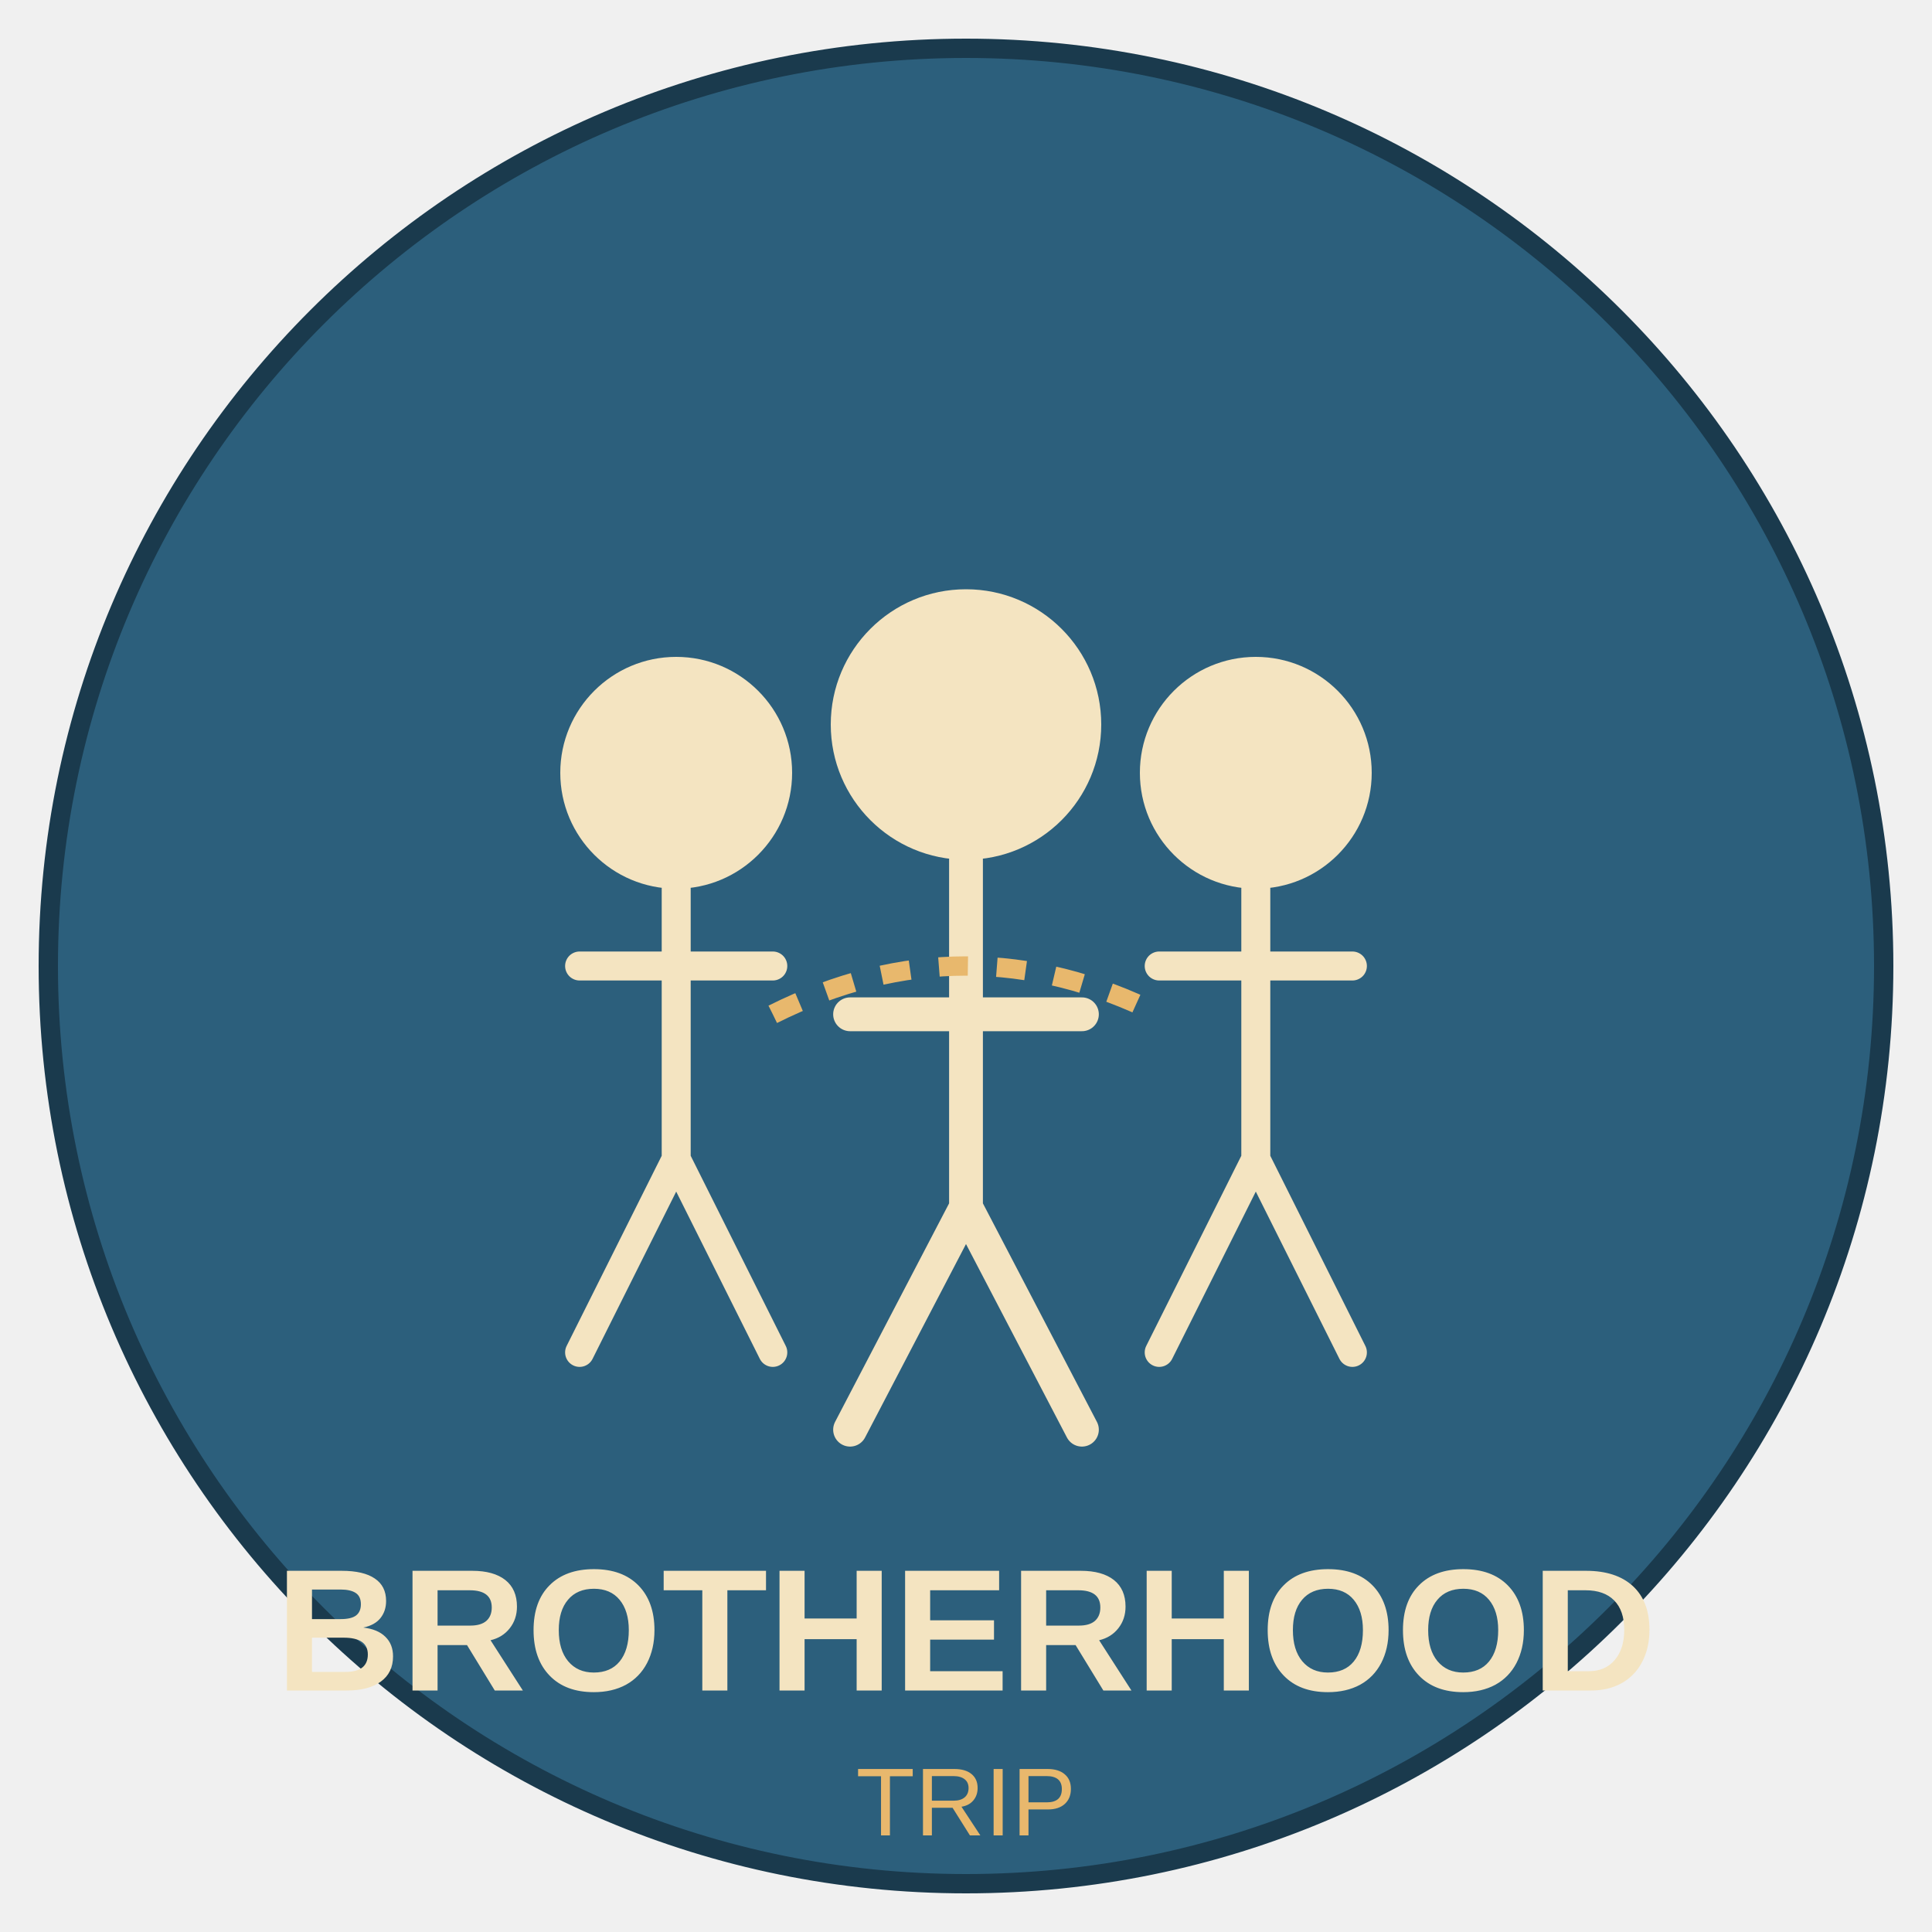
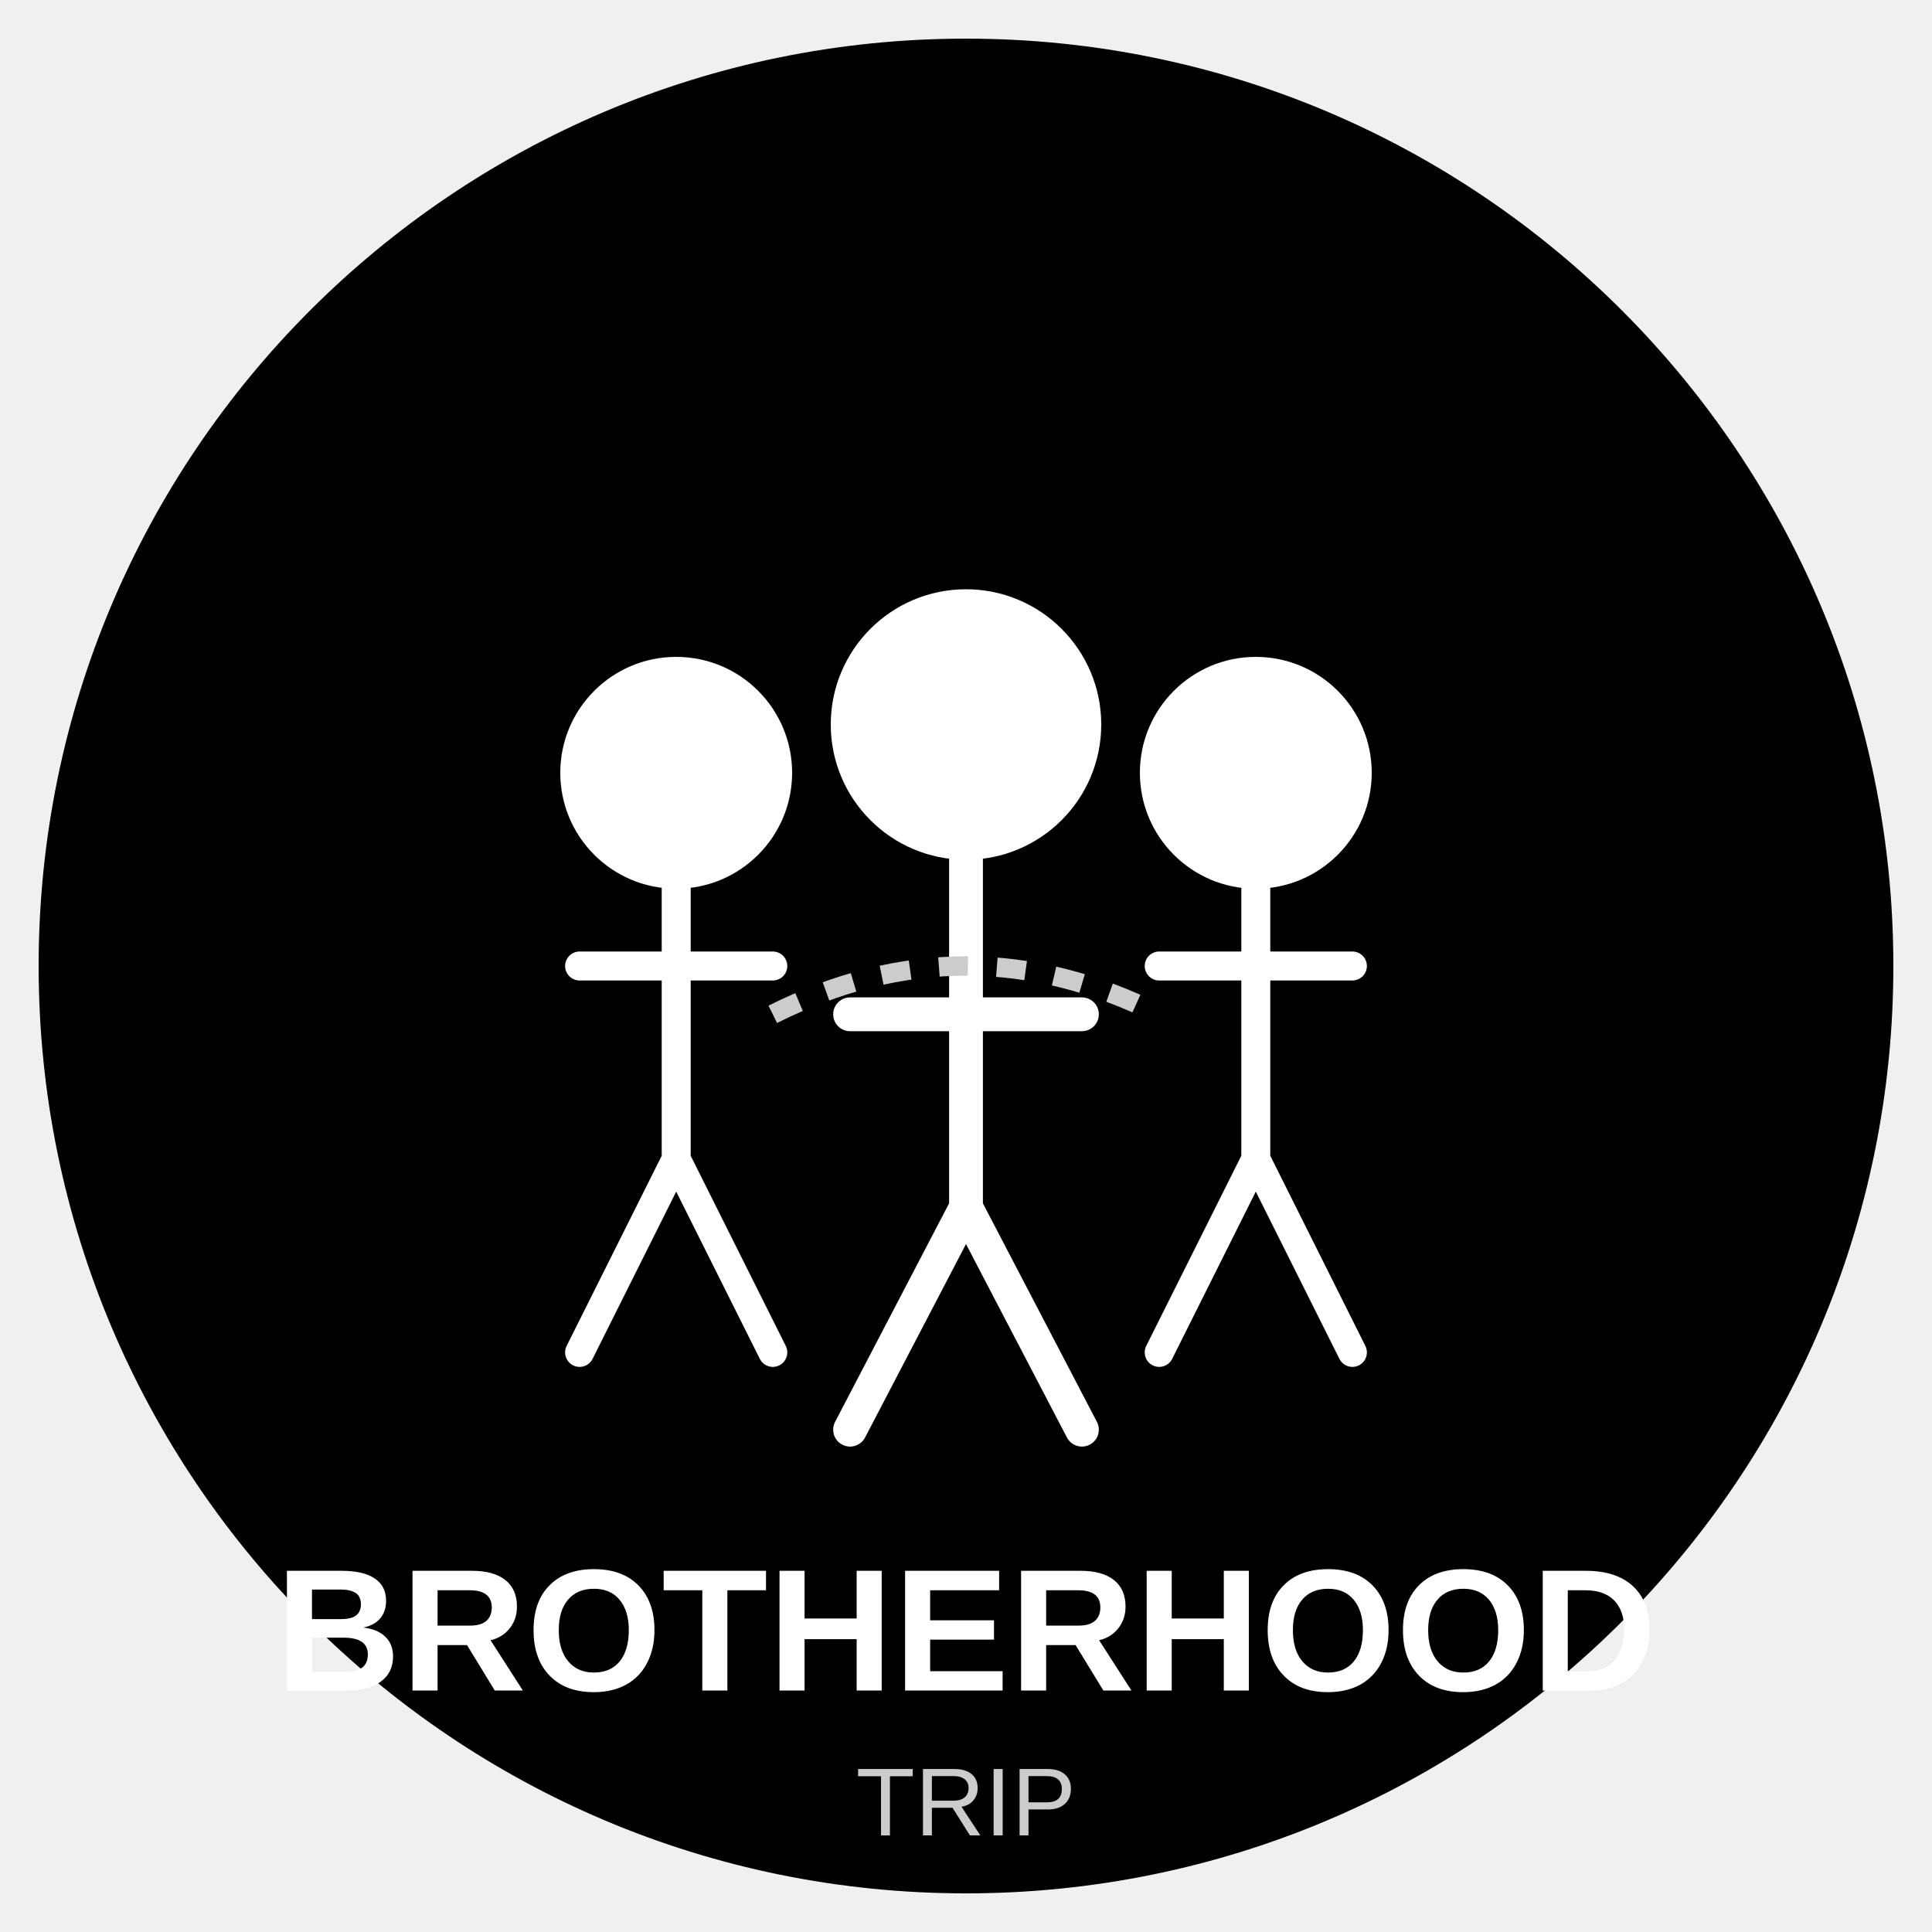
<svg xmlns="http://www.w3.org/2000/svg" width="200" height="200" viewBox="0 0 200 200">
-   <circle cx="100" cy="100" r="95" fill="#2C5F7C" stroke="#1A3A4D" stroke-width="2" />
-   <circle cx="70" cy="80" r="12" fill="#F4E4C1" />
-   <path d="M 70 92 L 70 120 M 60 100 L 80 100 M 70 120 L 60 140 M 70 120 L 80 140" stroke="#F4E4C1" stroke-width="3" stroke-linecap="round" fill="none" />
-   <circle cx="100" cy="75" r="14" fill="#F4E4C1" />
-   <path d="M 100 89 L 100 125 M 88 105 L 112 105 M 100 125 L 88 148 M 100 125 L 112 148" stroke="#F4E4C1" stroke-width="3.5" stroke-linecap="round" fill="none" />
-   <circle cx="130" cy="80" r="12" fill="#F4E4C1" />
-   <path d="M 130 92 L 130 120 M 120 100 L 140 100 M 130 120 L 120 140 M 130 120 L 140 140" stroke="#F4E4C1" stroke-width="3" stroke-linecap="round" fill="none" />
-   <path d="M 80 105 Q 100 95 120 105" stroke="#E8B86D" stroke-width="2" fill="none" stroke-dasharray="3,3" />
-   <text x="100" y="175" font-family="Arial, sans-serif" font-size="18" font-weight="bold" fill="#F4E4C1" text-anchor="middle">BROTHERHOOD</text>
-   <text x="100" y="190" font-family="Arial, sans-serif" font-size="10" fill="#E8B86D" text-anchor="middle">TRIP</text>
+   <circle cx="100" cy="100" r="95" fill="#000000" stroke="#000000" stroke-width="2" />
+   <circle cx="70" cy="80" r="12" fill="#FFFFFF" />
+   <path d="M 70 92 L 70 120 M 60 100 L 80 100 M 70 120 L 60 140 M 70 120 L 80 140" stroke="#FFFFFF" stroke-width="3" stroke-linecap="round" fill="none" />
+   <circle cx="100" cy="75" r="14" fill="#FFFFFF" />
+   <path d="M 100 89 L 100 125 M 88 105 L 112 105 M 100 125 L 88 148 M 100 125 L 112 148" stroke="#FFFFFF" stroke-width="3.5" stroke-linecap="round" fill="none" />
+   <circle cx="130" cy="80" r="12" fill="#FFFFFF" />
+   <path d="M 130 92 L 130 120 M 120 100 L 140 100 M 130 120 L 120 140 M 130 120 L 140 140" stroke="#FFFFFF" stroke-width="3" stroke-linecap="round" fill="none" />
+   <path d="M 80 105 Q 100 95 120 105" stroke="#CCCCCC" stroke-width="2" fill="none" stroke-dasharray="3,3" />
+   <text x="100" y="175" font-family="Arial, sans-serif" font-size="18" font-weight="bold" fill="#FFFFFF" text-anchor="middle">BROTHERHOOD</text>
+   <text x="100" y="190" font-family="Arial, sans-serif" font-size="10" fill="#CCCCCC" text-anchor="middle">TRIP</text>
</svg>
